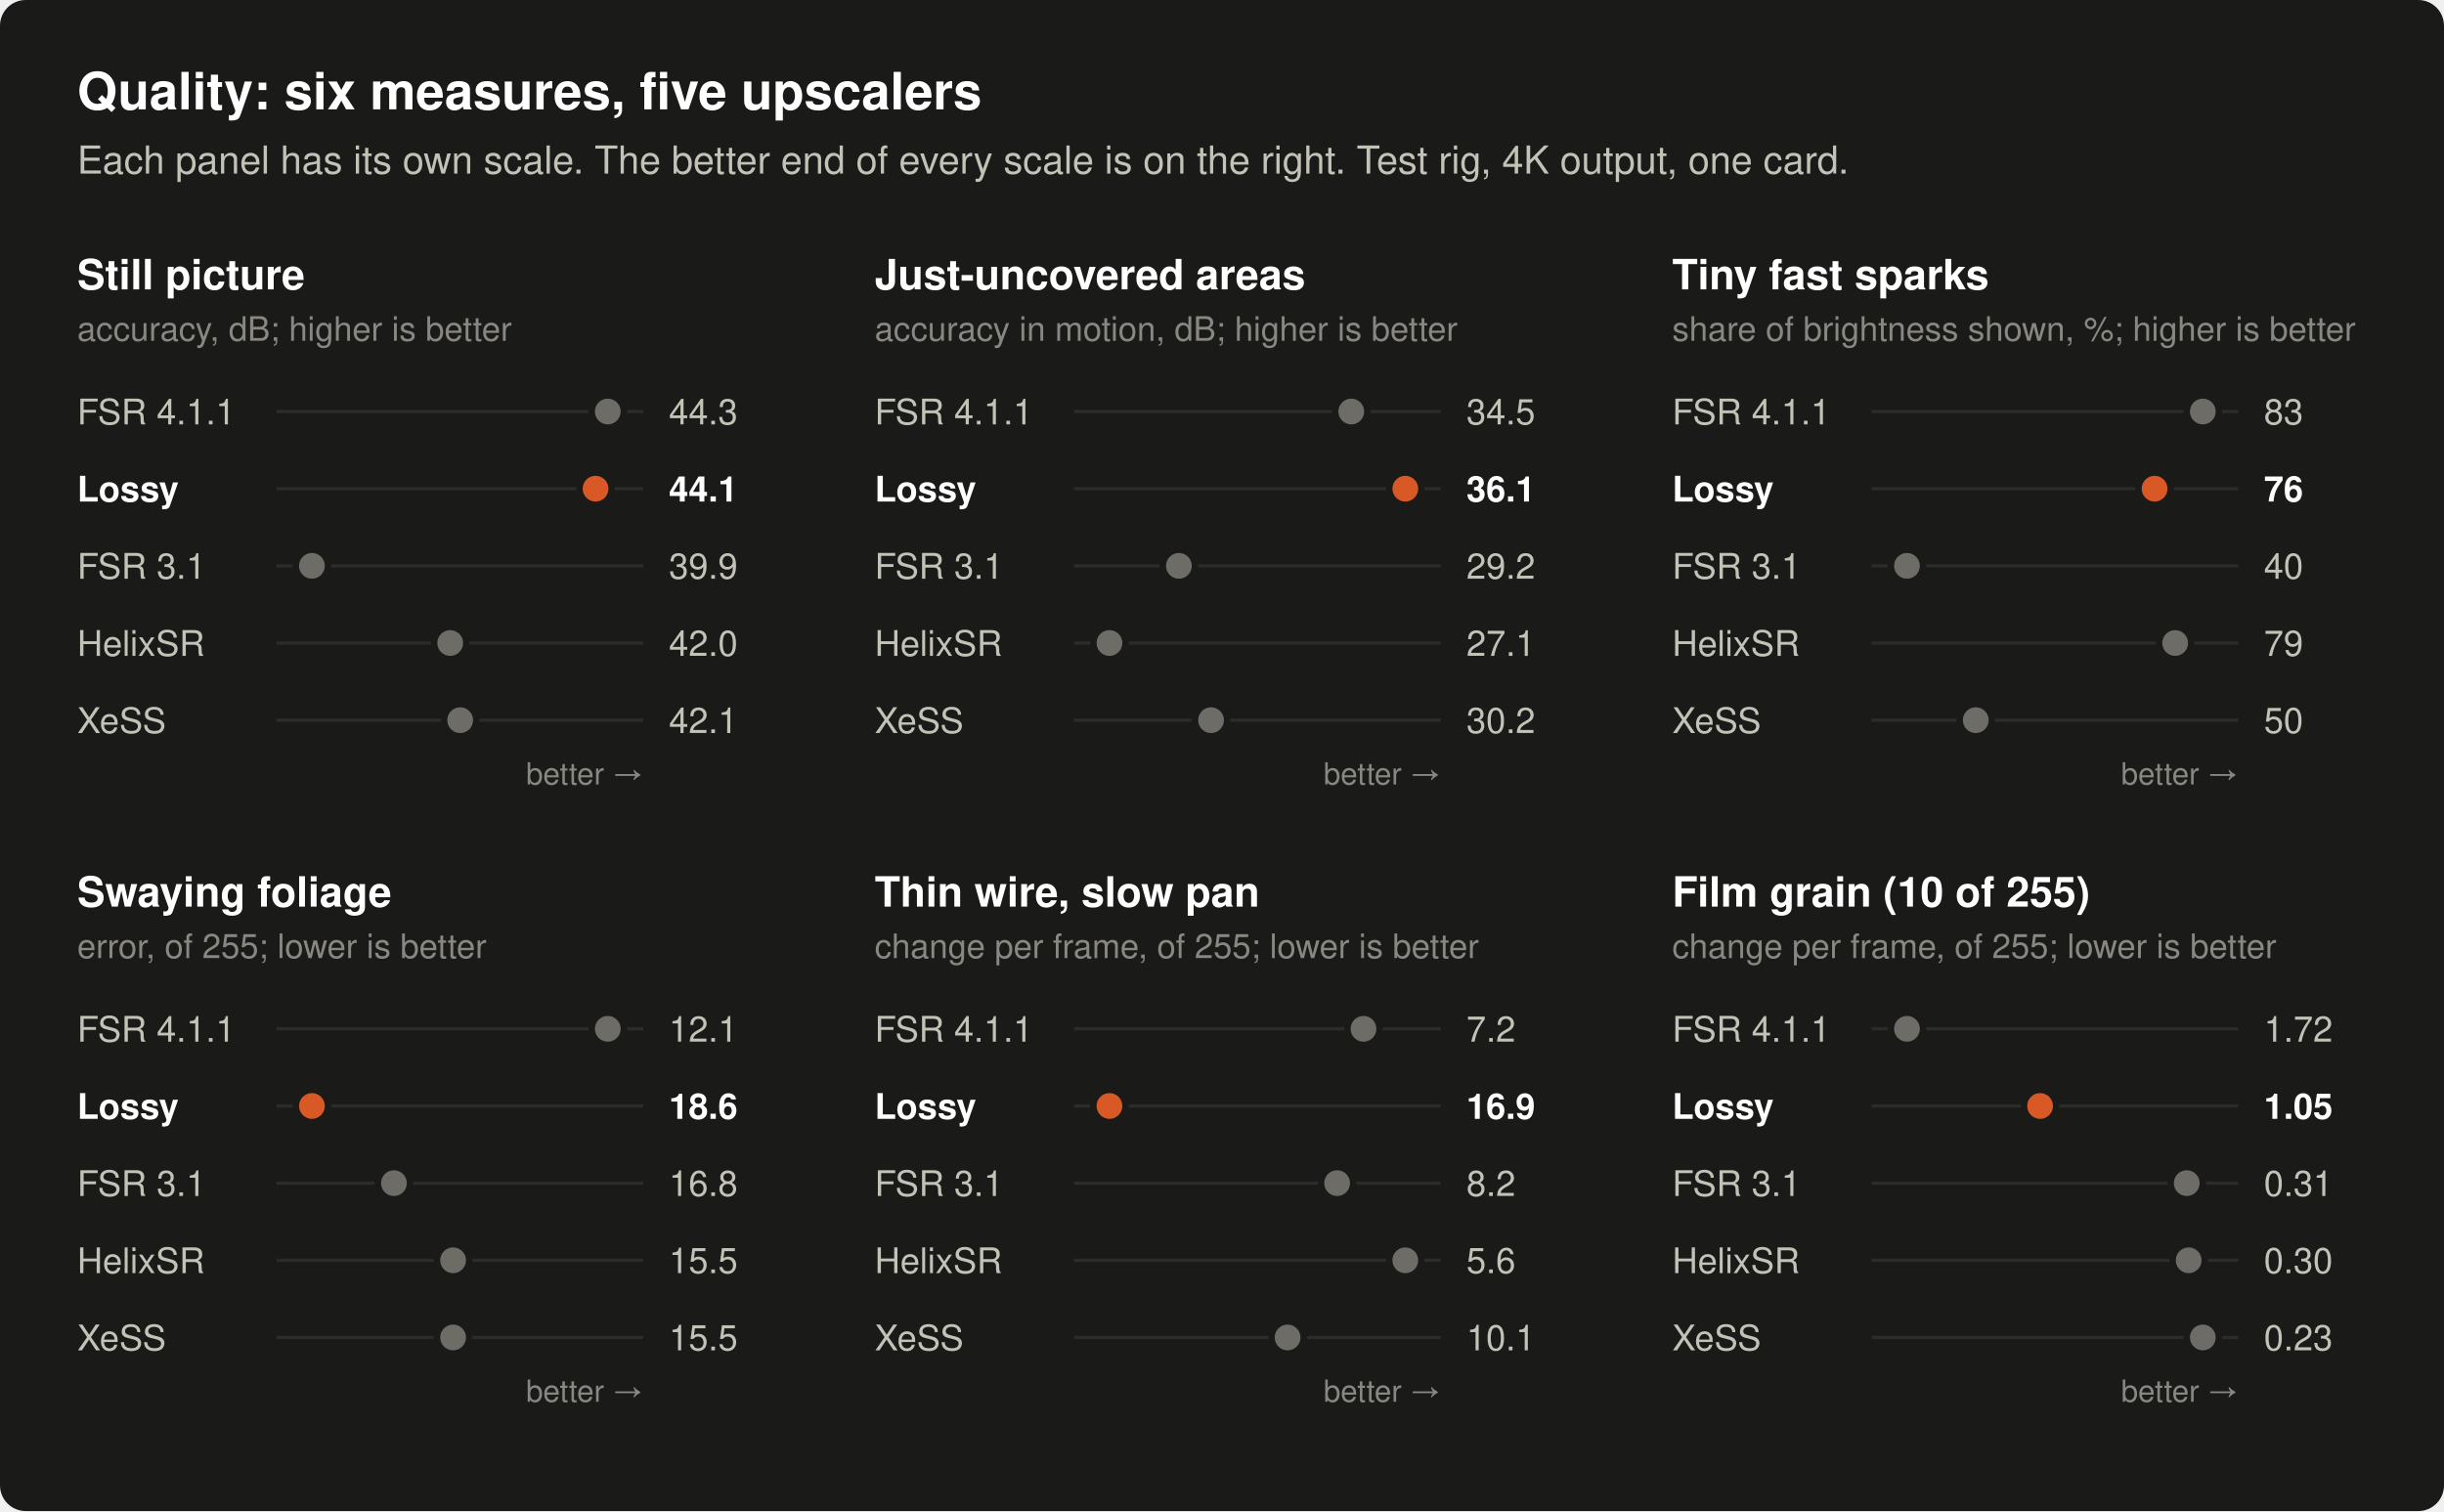
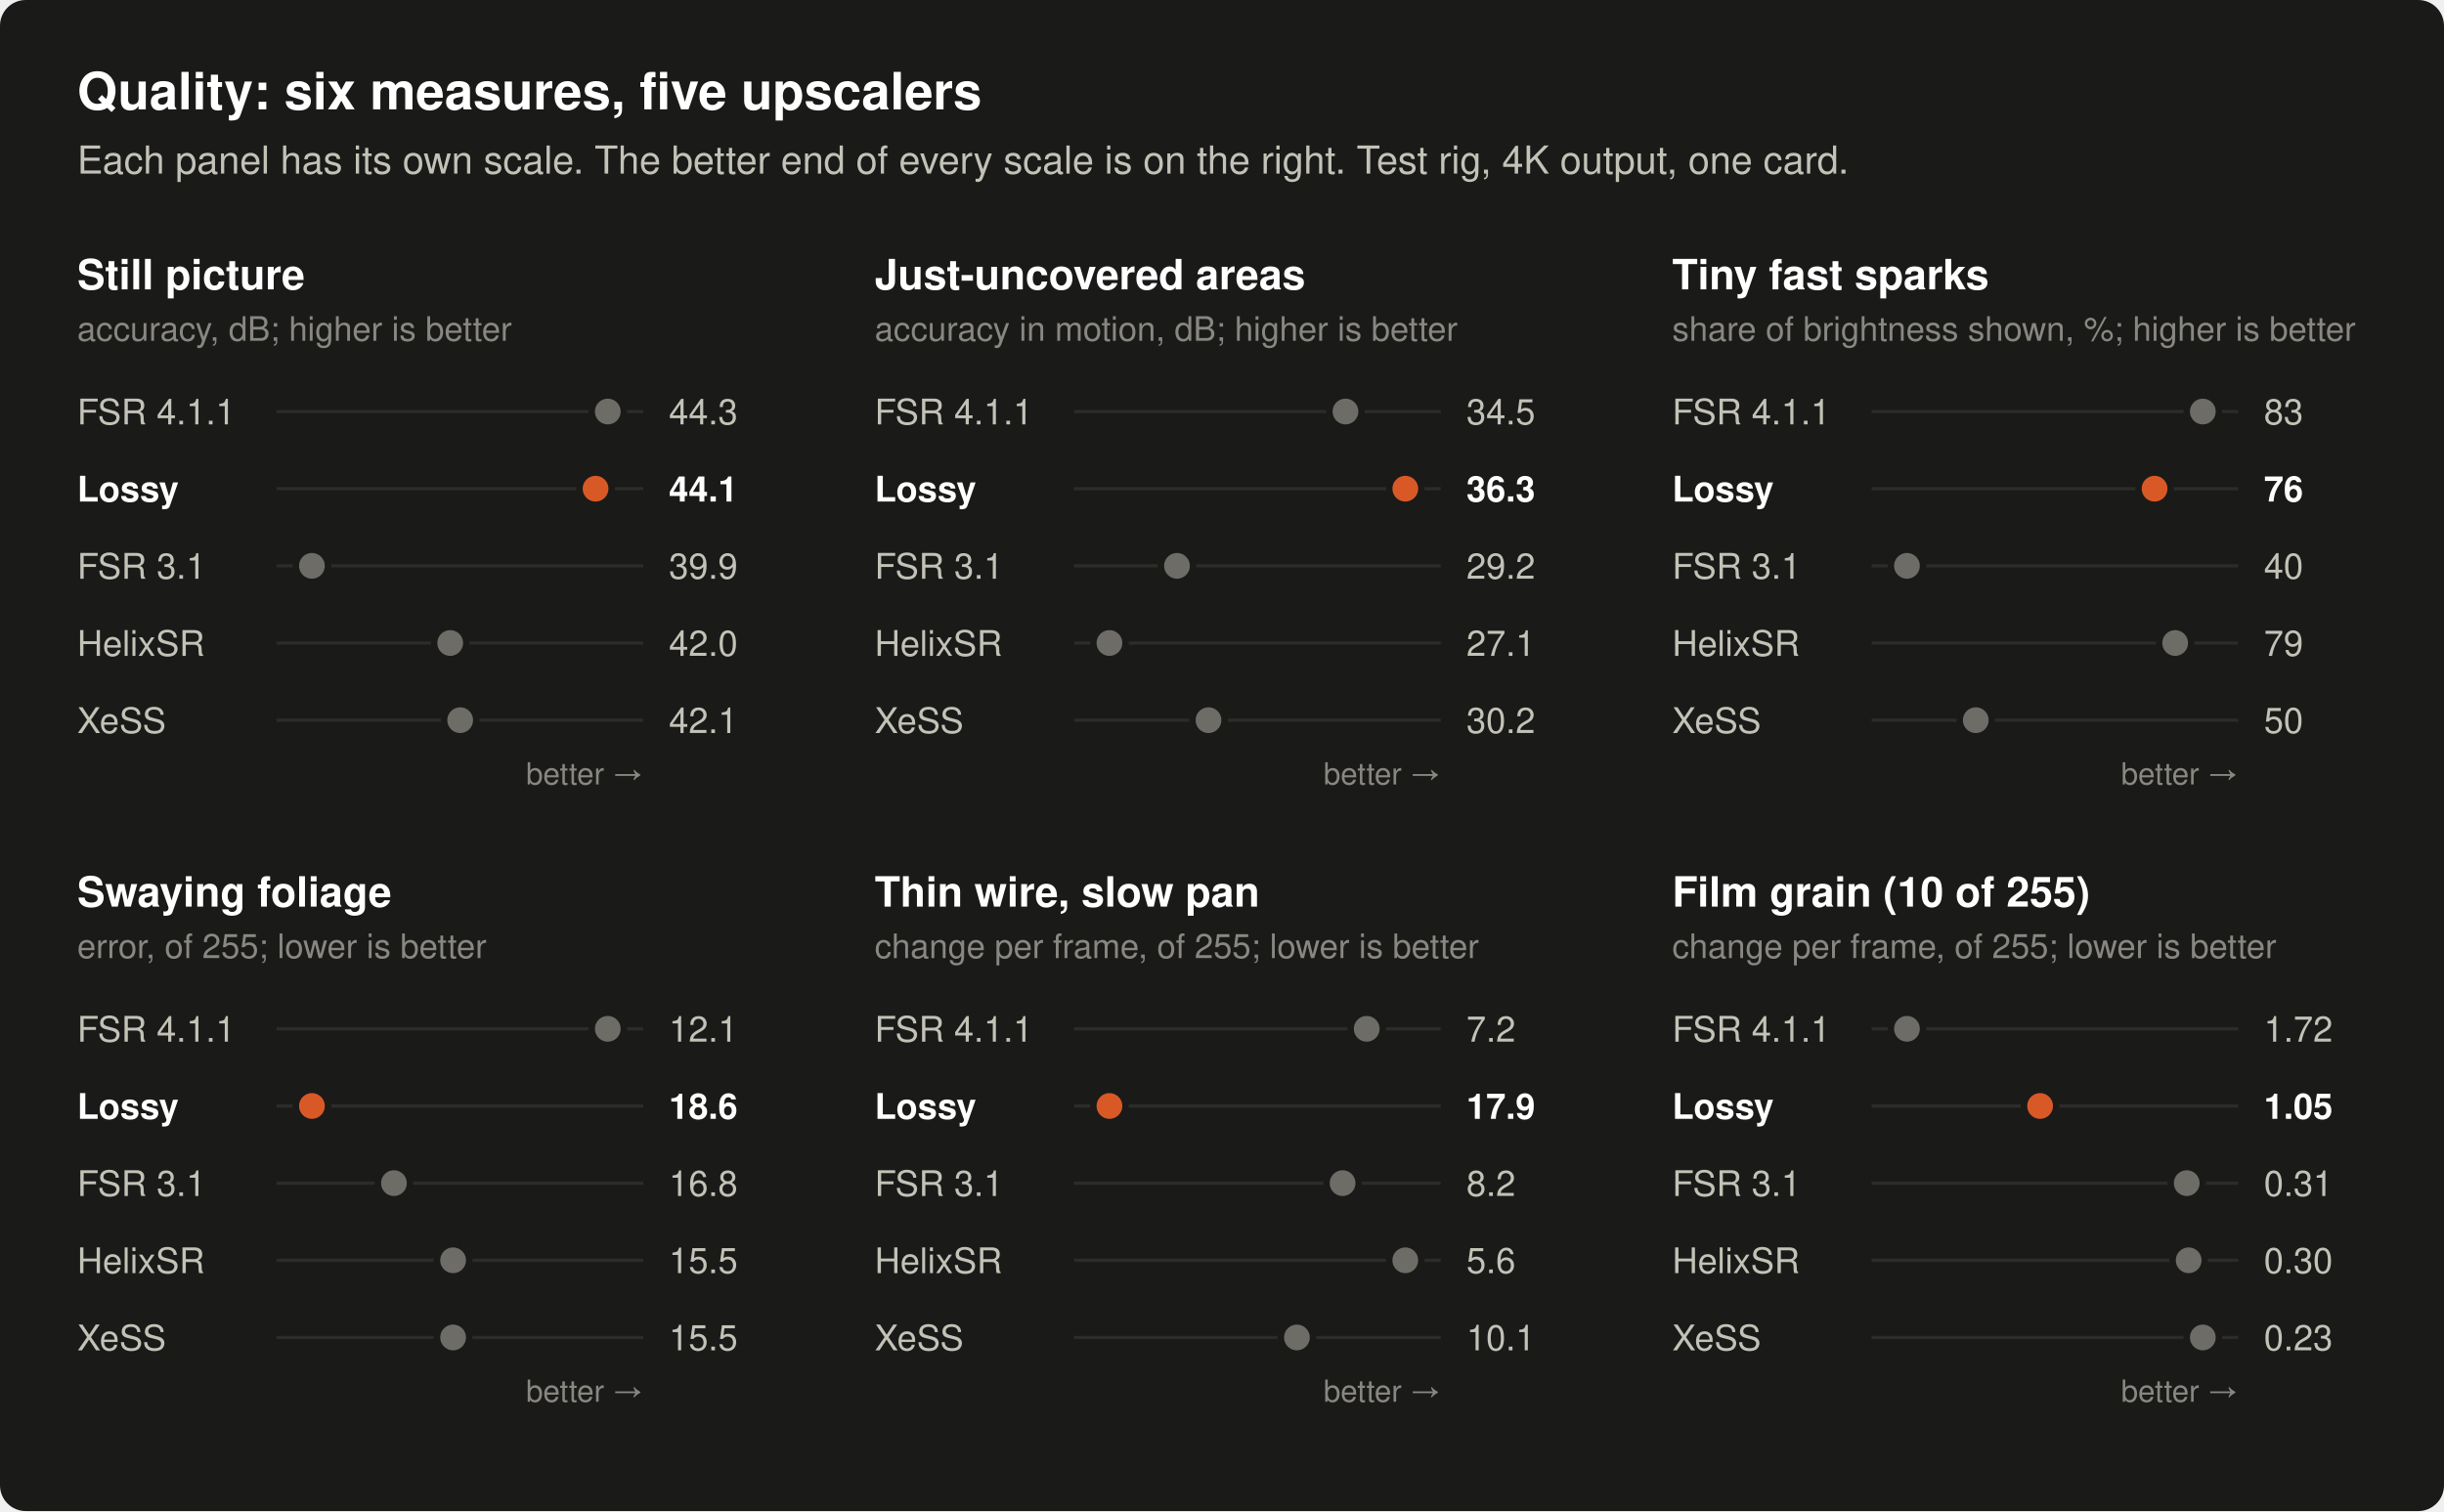
- <svg xmlns="http://www.w3.org/2000/svg" width="760" height="470" viewBox="0 0 760 470" role="img" aria-label="Six quality measures for five upscalers, each as dots on its own scale. Still picture (accuracy, dB; higher is better): FSR 4.1.1 44.3, Lossy 44.1, FSR 3.1 39.9, HelixSR 42.0, XeSS 42.1. Just-uncovered areas (accuracy in motion, dB; higher is better): FSR 4.1.1 34.5, Lossy 36.1, FSR 3.1 29.2, HelixSR 27.1, XeSS 30.2. Tiny fast sparks (share of brightness shown, %; higher is better): FSR 4.1.1 83, Lossy 76, FSR 3.1 40, HelixSR 79, XeSS 50. Swaying foliage (error, of 255; lower is better): FSR 4.1.1 12.1, Lossy 18.6, FSR 3.1 16.8, HelixSR 15.5, XeSS 15.5. Thin wire, slow pan (change per frame, of 255; lower is better): FSR 4.1.1 7.2, Lossy 16.9, FSR 3.1 8.2, HelixSR 5.6, XeSS 10.1. Film grain (10 of 255) (change per frame, of 255; lower is better): FSR 4.1.1 1.72, Lossy 1.05, FSR 3.1 0.31, HelixSR 0.30, XeSS 0.23.">
+ <svg xmlns="http://www.w3.org/2000/svg" width="760" height="470" viewBox="0 0 760 470" role="img" aria-label="Six quality measures for five upscalers, each as dots on its own scale. Still picture (accuracy, dB; higher is better): FSR 4.1.1 44.3, Lossy 44.1, FSR 3.1 39.9, HelixSR 42.0, XeSS 42.1. Just-uncovered areas (accuracy in motion, dB; higher is better): FSR 4.1.1 34.5, Lossy 36.3, FSR 3.1 29.2, HelixSR 27.1, XeSS 30.2. Tiny fast sparks (share of brightness shown, %; higher is better): FSR 4.1.1 83, Lossy 76, FSR 3.1 40, HelixSR 79, XeSS 50. Swaying foliage (error, of 255; lower is better): FSR 4.1.1 12.1, Lossy 18.6, FSR 3.1 16.8, HelixSR 15.5, XeSS 15.5. Thin wire, slow pan (change per frame, of 255; lower is better): FSR 4.1.1 7.2, Lossy 17.9, FSR 3.1 8.2, HelixSR 5.6, XeSS 10.1. Film grain (10 of 255) (change per frame, of 255; lower is better): FSR 4.1.1 1.72, Lossy 1.05, FSR 3.1 0.31, HelixSR 0.30, XeSS 0.23.">
  <rect x="0.0" y="0.0" width="760.0" height="470.0" rx="8" fill="#1a1a19" />
  <text x="24.0" y="34.0" font-family="-apple-system, 'Segoe UI', Helvetica, Arial, sans-serif" font-size="16" font-weight="600" text-anchor="start" fill="#ffffff">Quality: six measures, five upscalers</text>
  <text x="24.0" y="54.0" font-family="-apple-system, 'Segoe UI', Helvetica, Arial, sans-serif" font-size="12" text-anchor="start" fill="#c3c2b7">Each panel has its own scale. The better end of every scale is on the right. Test rig, 4K output, one card.</text>
  <text x="24.0" y="90.0" font-family="-apple-system, 'Segoe UI', Helvetica, Arial, sans-serif" font-size="13" font-weight="600" text-anchor="start" fill="#ffffff">Still picture</text>
  <text x="24.0" y="106.0" font-family="-apple-system, 'Segoe UI', Helvetica, Arial, sans-serif" font-size="10.5" text-anchor="start" fill="#898781">accuracy, dB; higher is better</text>
  <text x="24.0" y="132.0" font-family="-apple-system, 'Segoe UI', Helvetica, Arial, sans-serif" font-size="11" text-anchor="start" fill="#c3c2b7">FSR 4.1.1</text>
  <line x1="86.0" y1="128.0" x2="200.0" y2="128.0" stroke="#2c2c2a" stroke-width="1" />
  <circle cx="189.0" cy="128" r="5" fill="#6d6c66" stroke="#1a1a19" stroke-width="2" />
  <text x="208.0" y="132.0" font-family="-apple-system, 'Segoe UI', Helvetica, Arial, sans-serif" font-size="11" text-anchor="start" fill="#c3c2b7">44.3</text>
  <text x="24.0" y="156.0" font-family="-apple-system, 'Segoe UI', Helvetica, Arial, sans-serif" font-size="11" font-weight="600" text-anchor="start" fill="#ffffff">Lossy</text>
  <line x1="86.0" y1="152.0" x2="200.0" y2="152.0" stroke="#2c2c2a" stroke-width="1" />
  <circle cx="185.2" cy="152" r="5" fill="#d95926" stroke="#1a1a19" stroke-width="2" />
  <text x="208.0" y="156.0" font-family="-apple-system, 'Segoe UI', Helvetica, Arial, sans-serif" font-size="11" font-weight="600" text-anchor="start" fill="#ffffff">44.1</text>
  <text x="24.0" y="180.0" font-family="-apple-system, 'Segoe UI', Helvetica, Arial, sans-serif" font-size="11" text-anchor="start" fill="#c3c2b7">FSR 3.1</text>
  <line x1="86.0" y1="176.0" x2="200.0" y2="176.0" stroke="#2c2c2a" stroke-width="1" />
  <circle cx="97.0" cy="176" r="5" fill="#6d6c66" stroke="#1a1a19" stroke-width="2" />
  <text x="208.0" y="180.0" font-family="-apple-system, 'Segoe UI', Helvetica, Arial, sans-serif" font-size="11" text-anchor="start" fill="#c3c2b7">39.9</text>
  <text x="24.0" y="204.0" font-family="-apple-system, 'Segoe UI', Helvetica, Arial, sans-serif" font-size="11" text-anchor="start" fill="#c3c2b7">HelixSR</text>
  <line x1="86.0" y1="200.0" x2="200.0" y2="200.0" stroke="#2c2c2a" stroke-width="1" />
  <circle cx="140.0" cy="200" r="5" fill="#6d6c66" stroke="#1a1a19" stroke-width="2" />
  <text x="208.0" y="204.0" font-family="-apple-system, 'Segoe UI', Helvetica, Arial, sans-serif" font-size="11" text-anchor="start" fill="#c3c2b7">42.0</text>
  <text x="24.0" y="228.0" font-family="-apple-system, 'Segoe UI', Helvetica, Arial, sans-serif" font-size="11" text-anchor="start" fill="#c3c2b7">XeSS</text>
  <line x1="86.0" y1="224.0" x2="200.0" y2="224.0" stroke="#2c2c2a" stroke-width="1" />
  <circle cx="143.1" cy="224" r="5" fill="#6d6c66" stroke="#1a1a19" stroke-width="2" />
  <text x="208.0" y="228.0" font-family="-apple-system, 'Segoe UI', Helvetica, Arial, sans-serif" font-size="11" text-anchor="start" fill="#c3c2b7">42.1</text>
  <text x="200.0" y="244.0" font-family="-apple-system, 'Segoe UI', Helvetica, Arial, sans-serif" font-size="9.5" text-anchor="end" fill="#898781">better →</text>
  <text x="272.0" y="90.0" font-family="-apple-system, 'Segoe UI', Helvetica, Arial, sans-serif" font-size="13" font-weight="600" text-anchor="start" fill="#ffffff">Just-uncovered areas</text>
  <text x="272.0" y="106.0" font-family="-apple-system, 'Segoe UI', Helvetica, Arial, sans-serif" font-size="10.5" text-anchor="start" fill="#898781">accuracy in motion, dB; higher is better</text>
  <text x="272.0" y="132.0" font-family="-apple-system, 'Segoe UI', Helvetica, Arial, sans-serif" font-size="11" text-anchor="start" fill="#c3c2b7">FSR 4.1.1</text>
  <line x1="334.0" y1="128.0" x2="448.0" y2="128.0" stroke="#2c2c2a" stroke-width="1" />
-   <circle cx="420.2" cy="128" r="5" fill="#6d6c66" stroke="#1a1a19" stroke-width="2" />
+   <circle cx="418.4" cy="128" r="5" fill="#6d6c66" stroke="#1a1a19" stroke-width="2" />
  <text x="456.0" y="132.0" font-family="-apple-system, 'Segoe UI', Helvetica, Arial, sans-serif" font-size="11" text-anchor="start" fill="#c3c2b7">34.5</text>
  <text x="272.0" y="156.0" font-family="-apple-system, 'Segoe UI', Helvetica, Arial, sans-serif" font-size="11" font-weight="600" text-anchor="start" fill="#ffffff">Lossy</text>
  <line x1="334.0" y1="152.0" x2="448.0" y2="152.0" stroke="#2c2c2a" stroke-width="1" />
  <circle cx="437.0" cy="152" r="5" fill="#d95926" stroke="#1a1a19" stroke-width="2" />
-   <text x="456.0" y="156.0" font-family="-apple-system, 'Segoe UI', Helvetica, Arial, sans-serif" font-size="11" font-weight="600" text-anchor="start" fill="#ffffff">36.1</text>
+   <text x="456.0" y="156.0" font-family="-apple-system, 'Segoe UI', Helvetica, Arial, sans-serif" font-size="11" font-weight="600" text-anchor="start" fill="#ffffff">36.3</text>
  <text x="272.0" y="180.0" font-family="-apple-system, 'Segoe UI', Helvetica, Arial, sans-serif" font-size="11" text-anchor="start" fill="#c3c2b7">FSR 3.1</text>
  <line x1="334.0" y1="176.0" x2="448.0" y2="176.0" stroke="#2c2c2a" stroke-width="1" />
-   <circle cx="366.6" cy="176" r="5" fill="#6d6c66" stroke="#1a1a19" stroke-width="2" />
+   <circle cx="366.0" cy="176" r="5" fill="#6d6c66" stroke="#1a1a19" stroke-width="2" />
  <text x="456.0" y="180.0" font-family="-apple-system, 'Segoe UI', Helvetica, Arial, sans-serif" font-size="11" text-anchor="start" fill="#c3c2b7">29.2</text>
  <text x="272.0" y="204.0" font-family="-apple-system, 'Segoe UI', Helvetica, Arial, sans-serif" font-size="11" text-anchor="start" fill="#c3c2b7">HelixSR</text>
  <line x1="334.0" y1="200.0" x2="448.0" y2="200.0" stroke="#2c2c2a" stroke-width="1" />
  <circle cx="345.0" cy="200" r="5" fill="#6d6c66" stroke="#1a1a19" stroke-width="2" />
  <text x="456.0" y="204.0" font-family="-apple-system, 'Segoe UI', Helvetica, Arial, sans-serif" font-size="11" text-anchor="start" fill="#c3c2b7">27.1</text>
  <text x="272.0" y="228.0" font-family="-apple-system, 'Segoe UI', Helvetica, Arial, sans-serif" font-size="11" text-anchor="start" fill="#c3c2b7">XeSS</text>
  <line x1="334.0" y1="224.0" x2="448.0" y2="224.0" stroke="#2c2c2a" stroke-width="1" />
-   <circle cx="376.6" cy="224" r="5" fill="#6d6c66" stroke="#1a1a19" stroke-width="2" />
+   <circle cx="375.8" cy="224" r="5" fill="#6d6c66" stroke="#1a1a19" stroke-width="2" />
  <text x="456.0" y="228.0" font-family="-apple-system, 'Segoe UI', Helvetica, Arial, sans-serif" font-size="11" text-anchor="start" fill="#c3c2b7">30.2</text>
  <text x="448.0" y="244.0" font-family="-apple-system, 'Segoe UI', Helvetica, Arial, sans-serif" font-size="9.5" text-anchor="end" fill="#898781">better →</text>
  <text x="520.0" y="90.0" font-family="-apple-system, 'Segoe UI', Helvetica, Arial, sans-serif" font-size="13" font-weight="600" text-anchor="start" fill="#ffffff">Tiny fast sparks</text>
  <text x="520.0" y="106.0" font-family="-apple-system, 'Segoe UI', Helvetica, Arial, sans-serif" font-size="10.5" text-anchor="start" fill="#898781">share of brightness shown, %; higher is better</text>
  <text x="520.0" y="132.0" font-family="-apple-system, 'Segoe UI', Helvetica, Arial, sans-serif" font-size="11" text-anchor="start" fill="#c3c2b7">FSR 4.1.1</text>
  <line x1="582.0" y1="128.0" x2="696.0" y2="128.0" stroke="#2c2c2a" stroke-width="1" />
  <circle cx="685.0" cy="128" r="5" fill="#6d6c66" stroke="#1a1a19" stroke-width="2" />
  <text x="704.0" y="132.0" font-family="-apple-system, 'Segoe UI', Helvetica, Arial, sans-serif" font-size="11" text-anchor="start" fill="#c3c2b7">83</text>
  <text x="520.0" y="156.0" font-family="-apple-system, 'Segoe UI', Helvetica, Arial, sans-serif" font-size="11" font-weight="600" text-anchor="start" fill="#ffffff">Lossy</text>
  <line x1="582.0" y1="152.0" x2="696.0" y2="152.0" stroke="#2c2c2a" stroke-width="1" />
  <circle cx="670.0" cy="152" r="5" fill="#d95926" stroke="#1a1a19" stroke-width="2" />
  <text x="704.0" y="156.0" font-family="-apple-system, 'Segoe UI', Helvetica, Arial, sans-serif" font-size="11" font-weight="600" text-anchor="start" fill="#ffffff">76</text>
  <text x="520.0" y="180.0" font-family="-apple-system, 'Segoe UI', Helvetica, Arial, sans-serif" font-size="11" text-anchor="start" fill="#c3c2b7">FSR 3.1</text>
  <line x1="582.0" y1="176.0" x2="696.0" y2="176.0" stroke="#2c2c2a" stroke-width="1" />
  <circle cx="593.0" cy="176" r="5" fill="#6d6c66" stroke="#1a1a19" stroke-width="2" />
  <text x="704.0" y="180.0" font-family="-apple-system, 'Segoe UI', Helvetica, Arial, sans-serif" font-size="11" text-anchor="start" fill="#c3c2b7">40</text>
  <text x="520.0" y="204.0" font-family="-apple-system, 'Segoe UI', Helvetica, Arial, sans-serif" font-size="11" text-anchor="start" fill="#c3c2b7">HelixSR</text>
  <line x1="582.0" y1="200.0" x2="696.0" y2="200.0" stroke="#2c2c2a" stroke-width="1" />
  <circle cx="676.4" cy="200" r="5" fill="#6d6c66" stroke="#1a1a19" stroke-width="2" />
  <text x="704.0" y="204.0" font-family="-apple-system, 'Segoe UI', Helvetica, Arial, sans-serif" font-size="11" text-anchor="start" fill="#c3c2b7">79</text>
  <text x="520.0" y="228.0" font-family="-apple-system, 'Segoe UI', Helvetica, Arial, sans-serif" font-size="11" text-anchor="start" fill="#c3c2b7">XeSS</text>
  <line x1="582.0" y1="224.0" x2="696.0" y2="224.0" stroke="#2c2c2a" stroke-width="1" />
  <circle cx="614.4" cy="224" r="5" fill="#6d6c66" stroke="#1a1a19" stroke-width="2" />
  <text x="704.0" y="228.0" font-family="-apple-system, 'Segoe UI', Helvetica, Arial, sans-serif" font-size="11" text-anchor="start" fill="#c3c2b7">50</text>
  <text x="696.0" y="244.0" font-family="-apple-system, 'Segoe UI', Helvetica, Arial, sans-serif" font-size="9.5" text-anchor="end" fill="#898781">better →</text>
  <text x="24.0" y="282.0" font-family="-apple-system, 'Segoe UI', Helvetica, Arial, sans-serif" font-size="13" font-weight="600" text-anchor="start" fill="#ffffff">Swaying foliage</text>
  <text x="24.0" y="298.0" font-family="-apple-system, 'Segoe UI', Helvetica, Arial, sans-serif" font-size="10.5" text-anchor="start" fill="#898781">error, of 255; lower is better</text>
  <text x="24.0" y="324.0" font-family="-apple-system, 'Segoe UI', Helvetica, Arial, sans-serif" font-size="11" text-anchor="start" fill="#c3c2b7">FSR 4.1.1</text>
  <line x1="86.0" y1="320.0" x2="200.0" y2="320.0" stroke="#2c2c2a" stroke-width="1" />
  <circle cx="189.0" cy="320" r="5" fill="#6d6c66" stroke="#1a1a19" stroke-width="2" />
  <text x="208.0" y="324.0" font-family="-apple-system, 'Segoe UI', Helvetica, Arial, sans-serif" font-size="11" text-anchor="start" fill="#c3c2b7">12.1</text>
  <text x="24.0" y="348.0" font-family="-apple-system, 'Segoe UI', Helvetica, Arial, sans-serif" font-size="11" font-weight="600" text-anchor="start" fill="#ffffff">Lossy</text>
  <line x1="86.0" y1="344.0" x2="200.0" y2="344.0" stroke="#2c2c2a" stroke-width="1" />
  <circle cx="97.0" cy="344" r="5" fill="#d95926" stroke="#1a1a19" stroke-width="2" />
  <text x="208.0" y="348.0" font-family="-apple-system, 'Segoe UI', Helvetica, Arial, sans-serif" font-size="11" font-weight="600" text-anchor="start" fill="#ffffff">18.6</text>
  <text x="24.0" y="372.0" font-family="-apple-system, 'Segoe UI', Helvetica, Arial, sans-serif" font-size="11" text-anchor="start" fill="#c3c2b7">FSR 3.1</text>
  <line x1="86.0" y1="368.0" x2="200.0" y2="368.0" stroke="#2c2c2a" stroke-width="1" />
  <circle cx="122.5" cy="368" r="5" fill="#6d6c66" stroke="#1a1a19" stroke-width="2" />
  <text x="208.0" y="372.0" font-family="-apple-system, 'Segoe UI', Helvetica, Arial, sans-serif" font-size="11" text-anchor="start" fill="#c3c2b7">16.8</text>
  <text x="24.0" y="396.0" font-family="-apple-system, 'Segoe UI', Helvetica, Arial, sans-serif" font-size="11" text-anchor="start" fill="#c3c2b7">HelixSR</text>
  <line x1="86.0" y1="392.0" x2="200.0" y2="392.0" stroke="#2c2c2a" stroke-width="1" />
  <circle cx="140.9" cy="392" r="5" fill="#6d6c66" stroke="#1a1a19" stroke-width="2" />
  <text x="208.0" y="396.0" font-family="-apple-system, 'Segoe UI', Helvetica, Arial, sans-serif" font-size="11" text-anchor="start" fill="#c3c2b7">15.5</text>
  <text x="24.0" y="420.0" font-family="-apple-system, 'Segoe UI', Helvetica, Arial, sans-serif" font-size="11" text-anchor="start" fill="#c3c2b7">XeSS</text>
  <line x1="86.0" y1="416.0" x2="200.0" y2="416.0" stroke="#2c2c2a" stroke-width="1" />
  <circle cx="140.9" cy="416" r="5" fill="#6d6c66" stroke="#1a1a19" stroke-width="2" />
  <text x="208.0" y="420.0" font-family="-apple-system, 'Segoe UI', Helvetica, Arial, sans-serif" font-size="11" text-anchor="start" fill="#c3c2b7">15.5</text>
  <text x="200.0" y="436.0" font-family="-apple-system, 'Segoe UI', Helvetica, Arial, sans-serif" font-size="9.5" text-anchor="end" fill="#898781">better →</text>
  <text x="272.0" y="282.0" font-family="-apple-system, 'Segoe UI', Helvetica, Arial, sans-serif" font-size="13" font-weight="600" text-anchor="start" fill="#ffffff">Thin wire, slow pan</text>
  <text x="272.0" y="298.0" font-family="-apple-system, 'Segoe UI', Helvetica, Arial, sans-serif" font-size="10.5" text-anchor="start" fill="#898781">change per frame, of 255; lower is better</text>
  <text x="272.0" y="324.0" font-family="-apple-system, 'Segoe UI', Helvetica, Arial, sans-serif" font-size="11" text-anchor="start" fill="#c3c2b7">FSR 4.1.1</text>
  <line x1="334.0" y1="320.0" x2="448.0" y2="320.0" stroke="#2c2c2a" stroke-width="1" />
-   <circle cx="424.0" cy="320" r="5" fill="#6d6c66" stroke="#1a1a19" stroke-width="2" />
+   <circle cx="425.0" cy="320" r="5" fill="#6d6c66" stroke="#1a1a19" stroke-width="2" />
  <text x="456.0" y="324.0" font-family="-apple-system, 'Segoe UI', Helvetica, Arial, sans-serif" font-size="11" text-anchor="start" fill="#c3c2b7">7.2</text>
  <text x="272.0" y="348.0" font-family="-apple-system, 'Segoe UI', Helvetica, Arial, sans-serif" font-size="11" font-weight="600" text-anchor="start" fill="#ffffff">Lossy</text>
  <line x1="334.0" y1="344.0" x2="448.0" y2="344.0" stroke="#2c2c2a" stroke-width="1" />
  <circle cx="345.0" cy="344" r="5" fill="#d95926" stroke="#1a1a19" stroke-width="2" />
-   <text x="456.0" y="348.0" font-family="-apple-system, 'Segoe UI', Helvetica, Arial, sans-serif" font-size="11" font-weight="600" text-anchor="start" fill="#ffffff">16.9</text>
+   <text x="456.0" y="348.0" font-family="-apple-system, 'Segoe UI', Helvetica, Arial, sans-serif" font-size="11" font-weight="600" text-anchor="start" fill="#ffffff">17.9</text>
  <text x="272.0" y="372.0" font-family="-apple-system, 'Segoe UI', Helvetica, Arial, sans-serif" font-size="11" text-anchor="start" fill="#c3c2b7">FSR 3.1</text>
  <line x1="334.0" y1="368.0" x2="448.0" y2="368.0" stroke="#2c2c2a" stroke-width="1" />
-   <circle cx="415.8" cy="368" r="5" fill="#6d6c66" stroke="#1a1a19" stroke-width="2" />
+   <circle cx="417.5" cy="368" r="5" fill="#6d6c66" stroke="#1a1a19" stroke-width="2" />
  <text x="456.0" y="372.0" font-family="-apple-system, 'Segoe UI', Helvetica, Arial, sans-serif" font-size="11" text-anchor="start" fill="#c3c2b7">8.2</text>
  <text x="272.0" y="396.0" font-family="-apple-system, 'Segoe UI', Helvetica, Arial, sans-serif" font-size="11" text-anchor="start" fill="#c3c2b7">HelixSR</text>
  <line x1="334.0" y1="392.0" x2="448.0" y2="392.0" stroke="#2c2c2a" stroke-width="1" />
  <circle cx="437.0" cy="392" r="5" fill="#6d6c66" stroke="#1a1a19" stroke-width="2" />
  <text x="456.0" y="396.0" font-family="-apple-system, 'Segoe UI', Helvetica, Arial, sans-serif" font-size="11" text-anchor="start" fill="#c3c2b7">5.6</text>
  <text x="272.0" y="420.0" font-family="-apple-system, 'Segoe UI', Helvetica, Arial, sans-serif" font-size="11" text-anchor="start" fill="#c3c2b7">XeSS</text>
  <line x1="334.0" y1="416.0" x2="448.0" y2="416.0" stroke="#2c2c2a" stroke-width="1" />
-   <circle cx="400.4" cy="416" r="5" fill="#6d6c66" stroke="#1a1a19" stroke-width="2" />
+   <circle cx="403.3" cy="416" r="5" fill="#6d6c66" stroke="#1a1a19" stroke-width="2" />
  <text x="456.0" y="420.0" font-family="-apple-system, 'Segoe UI', Helvetica, Arial, sans-serif" font-size="11" text-anchor="start" fill="#c3c2b7">10.1</text>
  <text x="448.0" y="436.0" font-family="-apple-system, 'Segoe UI', Helvetica, Arial, sans-serif" font-size="9.5" text-anchor="end" fill="#898781">better →</text>
  <text x="520.0" y="282.0" font-family="-apple-system, 'Segoe UI', Helvetica, Arial, sans-serif" font-size="13" font-weight="600" text-anchor="start" fill="#ffffff">Film grain (10 of 255)</text>
  <text x="520.0" y="298.0" font-family="-apple-system, 'Segoe UI', Helvetica, Arial, sans-serif" font-size="10.5" text-anchor="start" fill="#898781">change per frame, of 255; lower is better</text>
  <text x="520.0" y="324.0" font-family="-apple-system, 'Segoe UI', Helvetica, Arial, sans-serif" font-size="11" text-anchor="start" fill="#c3c2b7">FSR 4.1.1</text>
  <line x1="582.0" y1="320.0" x2="696.0" y2="320.0" stroke="#2c2c2a" stroke-width="1" />
  <circle cx="593.0" cy="320" r="5" fill="#6d6c66" stroke="#1a1a19" stroke-width="2" />
  <text x="704.0" y="324.0" font-family="-apple-system, 'Segoe UI', Helvetica, Arial, sans-serif" font-size="11" text-anchor="start" fill="#c3c2b7">1.72</text>
  <text x="520.0" y="348.0" font-family="-apple-system, 'Segoe UI', Helvetica, Arial, sans-serif" font-size="11" font-weight="600" text-anchor="start" fill="#ffffff">Lossy</text>
  <line x1="582.0" y1="344.0" x2="696.0" y2="344.0" stroke="#2c2c2a" stroke-width="1" />
  <circle cx="634.4" cy="344" r="5" fill="#d95926" stroke="#1a1a19" stroke-width="2" />
  <text x="704.0" y="348.0" font-family="-apple-system, 'Segoe UI', Helvetica, Arial, sans-serif" font-size="11" font-weight="600" text-anchor="start" fill="#ffffff">1.05</text>
  <text x="520.0" y="372.0" font-family="-apple-system, 'Segoe UI', Helvetica, Arial, sans-serif" font-size="11" text-anchor="start" fill="#c3c2b7">FSR 3.1</text>
  <line x1="582.0" y1="368.0" x2="696.0" y2="368.0" stroke="#2c2c2a" stroke-width="1" />
  <circle cx="680.0" cy="368" r="5" fill="#6d6c66" stroke="#1a1a19" stroke-width="2" />
  <text x="704.0" y="372.0" font-family="-apple-system, 'Segoe UI', Helvetica, Arial, sans-serif" font-size="11" text-anchor="start" fill="#c3c2b7">0.31</text>
  <text x="520.0" y="396.0" font-family="-apple-system, 'Segoe UI', Helvetica, Arial, sans-serif" font-size="11" text-anchor="start" fill="#c3c2b7">HelixSR</text>
  <line x1="582.0" y1="392.0" x2="696.0" y2="392.0" stroke="#2c2c2a" stroke-width="1" />
  <circle cx="680.6" cy="392" r="5" fill="#6d6c66" stroke="#1a1a19" stroke-width="2" />
  <text x="704.0" y="396.0" font-family="-apple-system, 'Segoe UI', Helvetica, Arial, sans-serif" font-size="11" text-anchor="start" fill="#c3c2b7">0.30</text>
  <text x="520.0" y="420.0" font-family="-apple-system, 'Segoe UI', Helvetica, Arial, sans-serif" font-size="11" text-anchor="start" fill="#c3c2b7">XeSS</text>
  <line x1="582.0" y1="416.0" x2="696.0" y2="416.0" stroke="#2c2c2a" stroke-width="1" />
  <circle cx="685.0" cy="416" r="5" fill="#6d6c66" stroke="#1a1a19" stroke-width="2" />
  <text x="704.0" y="420.0" font-family="-apple-system, 'Segoe UI', Helvetica, Arial, sans-serif" font-size="11" text-anchor="start" fill="#c3c2b7">0.23</text>
  <text x="696.0" y="436.0" font-family="-apple-system, 'Segoe UI', Helvetica, Arial, sans-serif" font-size="9.5" text-anchor="end" fill="#898781">better →</text>
</svg>
